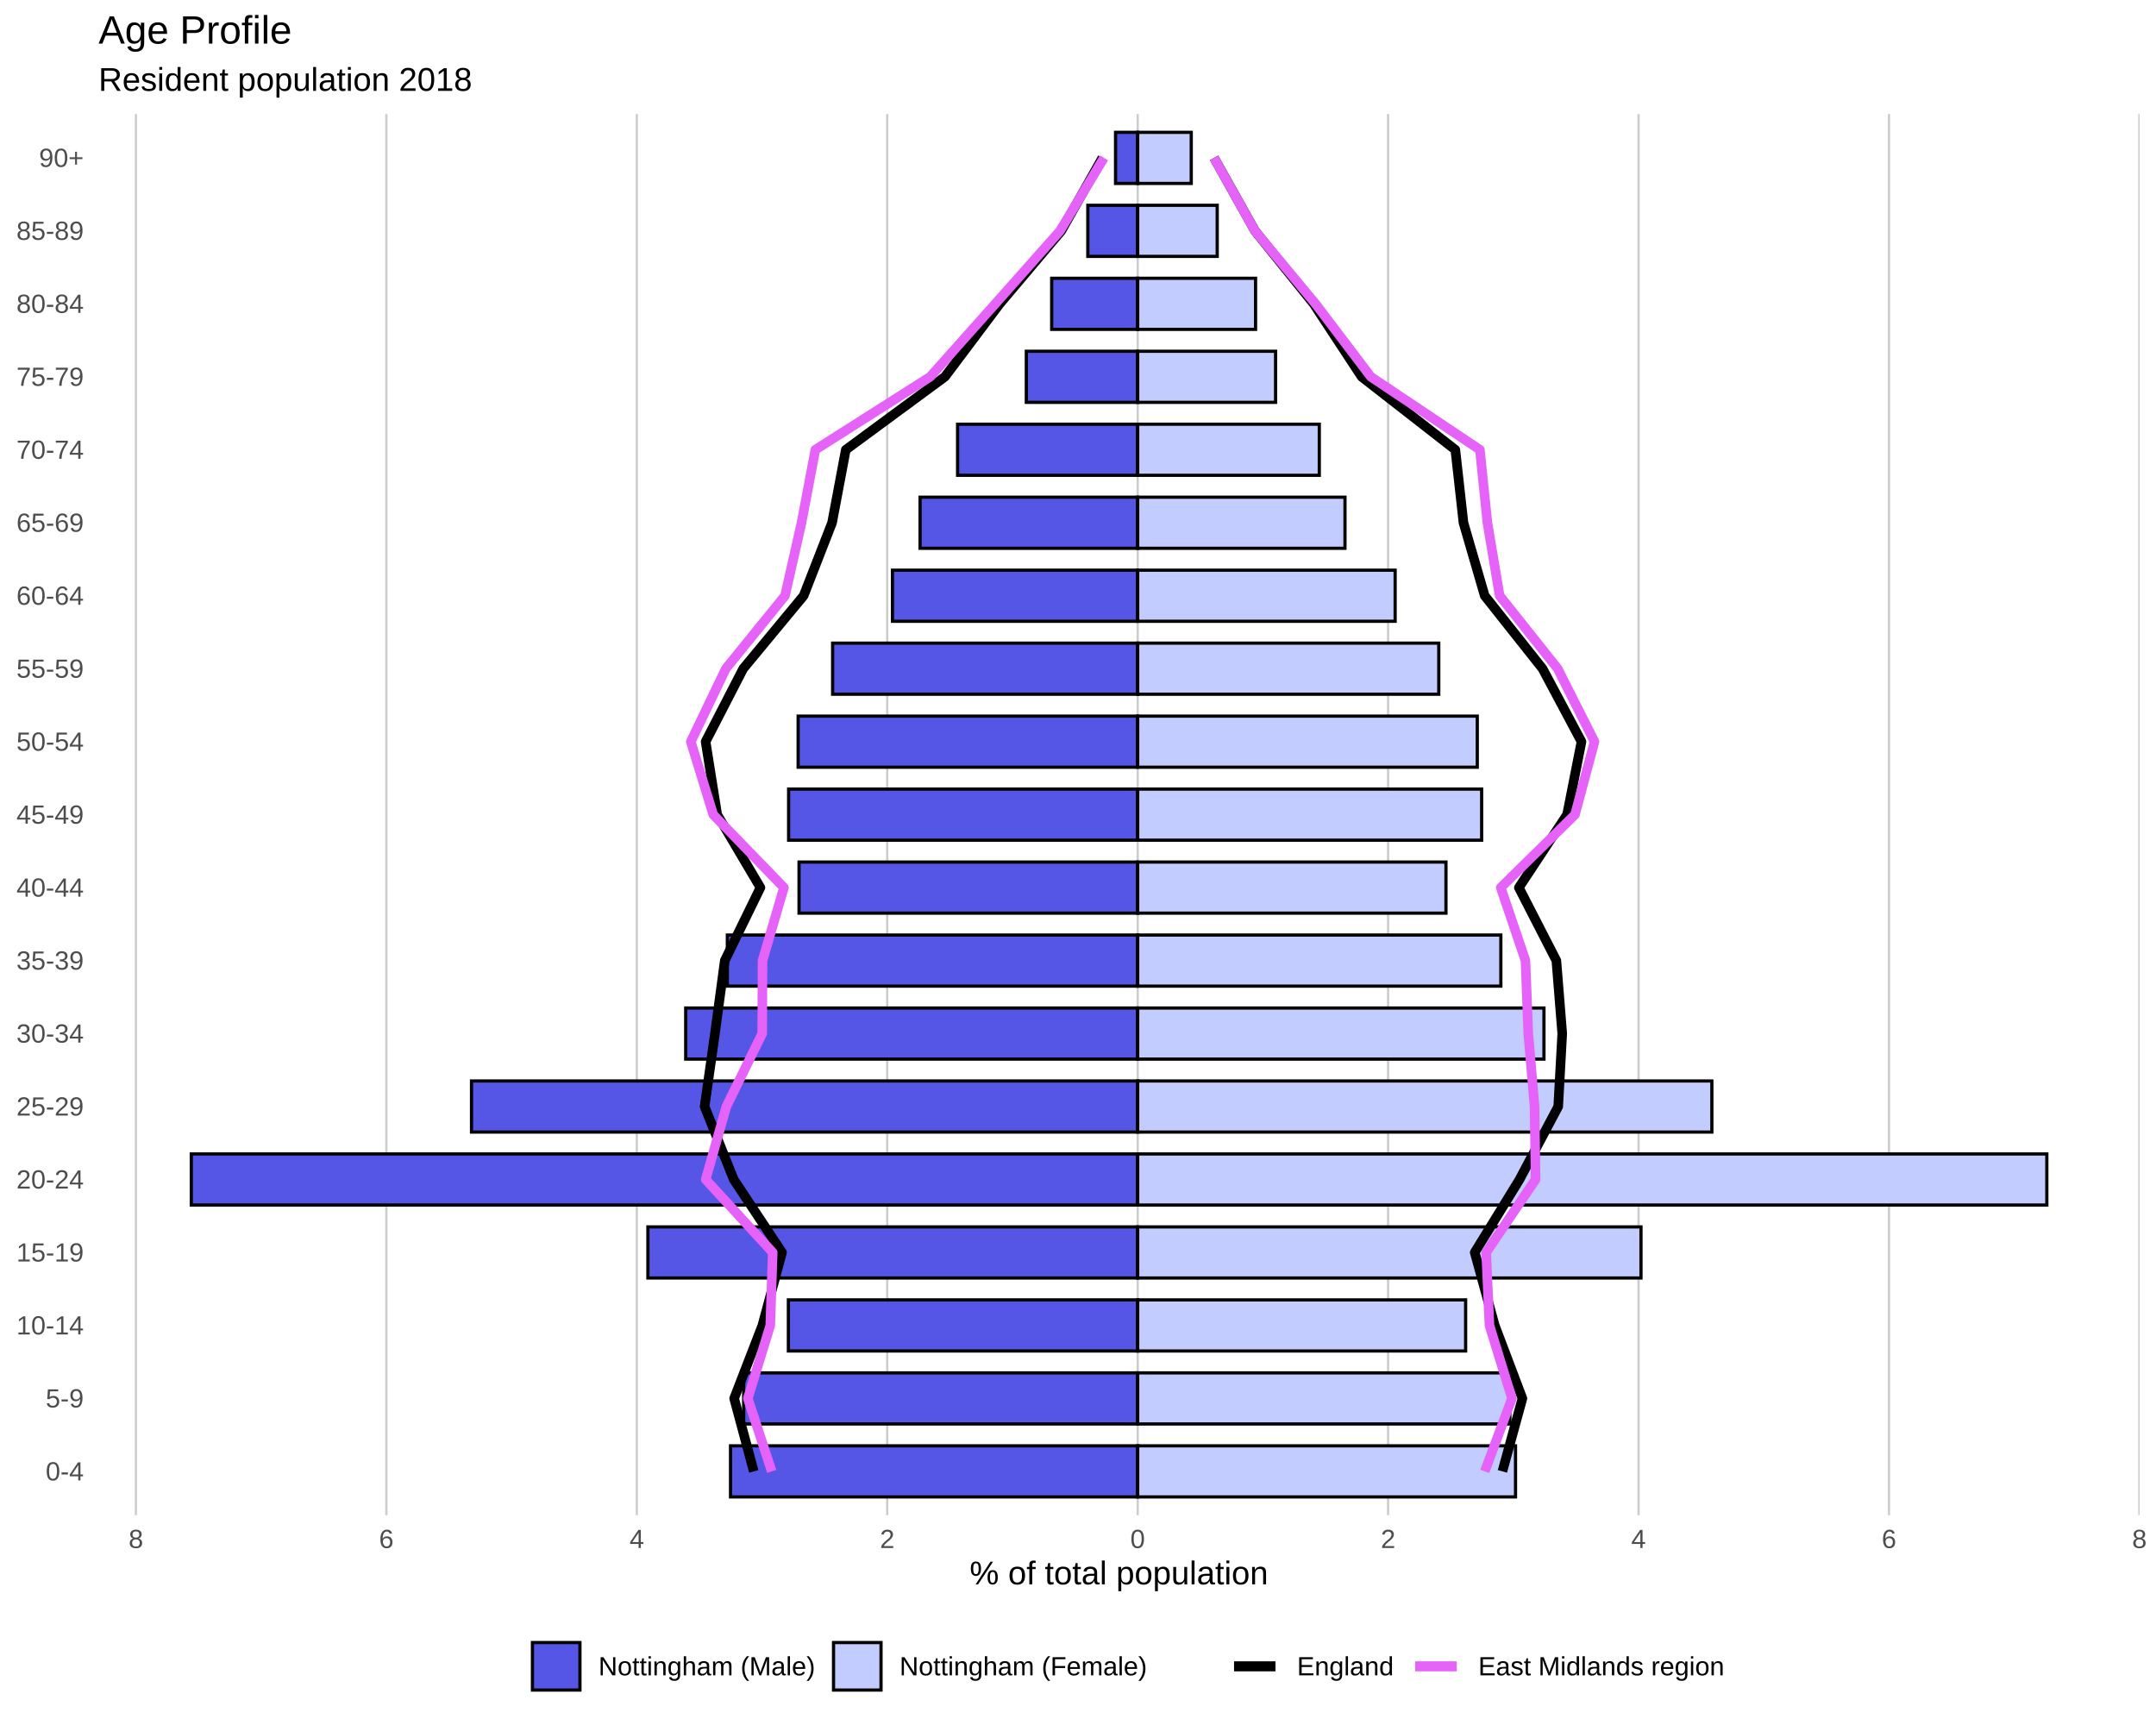
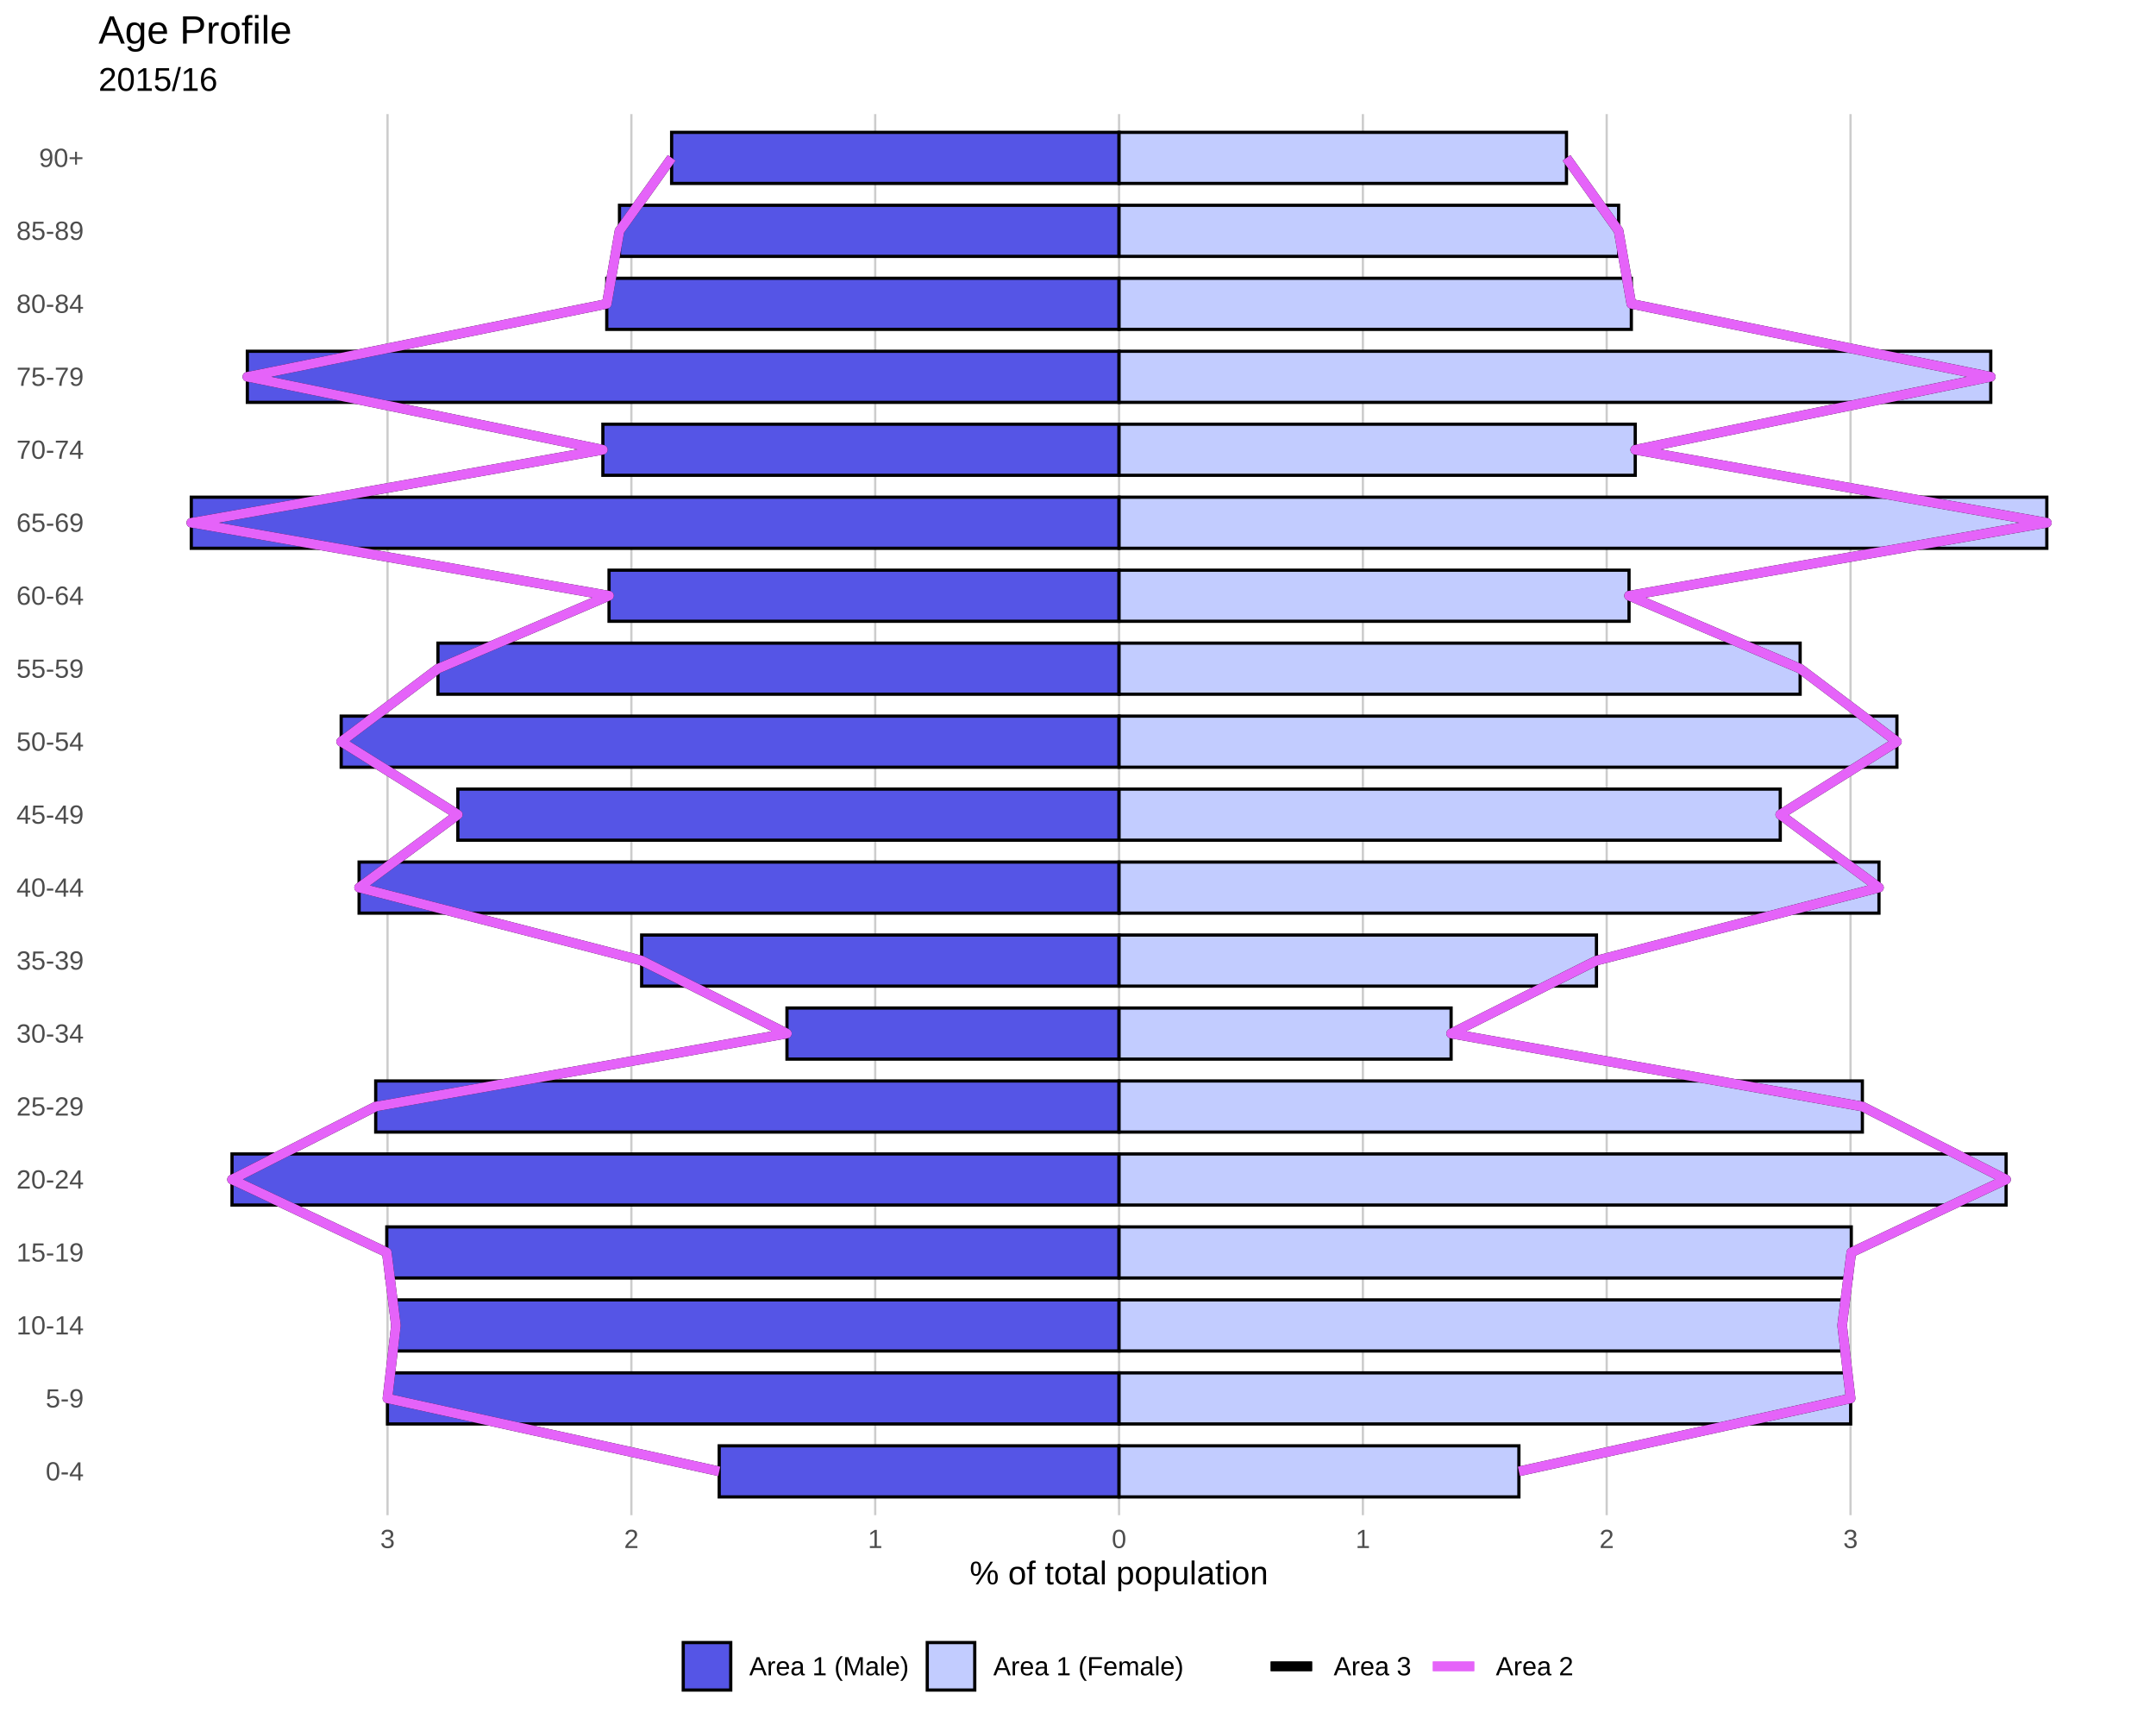
<svg xmlns="http://www.w3.org/2000/svg" viewBox="0 0 720.00 576.00">
  <defs>
    <style type="text/css">
    line, polyline, polygon, path, rect, circle {
      fill: none;
      stroke: #000000;
      stroke-linecap: round;
      stroke-linejoin: round;
      stroke-miterlimit: 10.00;
    }
  </style>
  </defs>
  <rect width="100%" height="100%" style="stroke: none; fill: #FFFFFF;" />
  <defs>
    <clipPath id="cpMzIuOTB8NzE0LjUyfDUwNS45M3wzOC4wOQ==">
      <rect x="32.90" y="38.09" width="681.63" height="467.84" />
    </clipPath>
  </defs>
-   <polyline points="45.39,505.93 45.39,38.09 " style="stroke-width: 0.75; stroke: #CCCCCC;" clip-path="url(#cpMzIuOTB8NzE0LjUyfDUwNS45M3wzOC4wOQ==)" />
-   <polyline points="129.03,505.93 129.03,38.09 " style="stroke-width: 0.75; stroke: #CCCCCC;" clip-path="url(#cpMzIuOTB8NzE0LjUyfDUwNS45M3wzOC4wOQ==)" />
-   <polyline points="212.66,505.93 212.66,38.09 " style="stroke-width: 0.75; stroke: #CCCCCC;" clip-path="url(#cpMzIuOTB8NzE0LjUyfDUwNS45M3wzOC4wOQ==)" />
-   <polyline points="296.29,505.93 296.29,38.09 " style="stroke-width: 0.75; stroke: #CCCCCC;" clip-path="url(#cpMzIuOTB8NzE0LjUyfDUwNS45M3wzOC4wOQ==)" />
-   <polyline points="379.93,505.93 379.93,38.09 " style="stroke-width: 0.75; stroke: #CCCCCC;" clip-path="url(#cpMzIuOTB8NzE0LjUyfDUwNS45M3wzOC4wOQ==)" />
-   <polyline points="463.56,505.93 463.56,38.09 " style="stroke-width: 0.75; stroke: #CCCCCC;" clip-path="url(#cpMzIuOTB8NzE0LjUyfDUwNS45M3wzOC4wOQ==)" />
-   <polyline points="547.20,505.93 547.20,38.09 " style="stroke-width: 0.75; stroke: #CCCCCC;" clip-path="url(#cpMzIuOTB8NzE0LjUyfDUwNS45M3wzOC4wOQ==)" />
-   <polyline points="630.83,505.93 630.83,38.09 " style="stroke-width: 0.75; stroke: #CCCCCC;" clip-path="url(#cpMzIuOTB8NzE0LjUyfDUwNS45M3wzOC4wOQ==)" />
-   <polyline points="714.46,505.93 714.46,38.09 " style="stroke-width: 0.75; stroke: #CCCCCC;" clip-path="url(#cpMzIuOTB8NzE0LjUyfDUwNS45M3wzOC4wOQ==)" />
-   <rect x="243.96" y="482.78" width="135.97" height="17.06" style="stroke-width: 1.07; stroke-linecap: square; stroke-linejoin: miter; fill: #5555E6;" clip-path="url(#cpMzIuOTB8NzE0LjUyfDUwNS45M3wzOC4wOQ==)" />
-   <rect x="248.35" y="458.42" width="131.58" height="17.06" style="stroke-width: 1.07; stroke-linecap: square; stroke-linejoin: miter; fill: #5555E6;" clip-path="url(#cpMzIuOTB8NzE0LjUyfDUwNS45M3wzOC4wOQ==)" />
-   <rect x="263.28" y="434.05" width="116.65" height="17.06" style="stroke-width: 1.07; stroke-linecap: square; stroke-linejoin: miter; fill: #5555E6;" clip-path="url(#cpMzIuOTB8NzE0LjUyfDUwNS45M3wzOC4wOQ==)" />
-   <rect x="216.37" y="409.68" width="163.56" height="17.06" style="stroke-width: 1.07; stroke-linecap: square; stroke-linejoin: miter; fill: #5555E6;" clip-path="url(#cpMzIuOTB8NzE0LjUyfDUwNS45M3wzOC4wOQ==)" />
-   <rect x="63.88" y="385.32" width="316.05" height="17.06" style="stroke-width: 1.07; stroke-linecap: square; stroke-linejoin: miter; fill: #5555E6;" clip-path="url(#cpMzIuOTB8NzE0LjUyfDUwNS45M3wzOC4wOQ==)" />
-   <rect x="157.46" y="360.95" width="222.47" height="17.06" style="stroke-width: 1.07; stroke-linecap: square; stroke-linejoin: miter; fill: #5555E6;" clip-path="url(#cpMzIuOTB8NzE0LjUyfDUwNS45M3wzOC4wOQ==)" />
-   <rect x="228.99" y="336.59" width="150.94" height="17.06" style="stroke-width: 1.07; stroke-linecap: square; stroke-linejoin: miter; fill: #5555E6;" clip-path="url(#cpMzIuOTB8NzE0LjUyfDUwNS45M3wzOC4wOQ==)" />
-   <rect x="242.90" y="312.22" width="137.03" height="17.06" style="stroke-width: 1.07; stroke-linecap: square; stroke-linejoin: miter; fill: #5555E6;" clip-path="url(#cpMzIuOTB8NzE0LjUyfDUwNS45M3wzOC4wOQ==)" />
-   <rect x="266.84" y="287.85" width="113.08" height="17.06" style="stroke-width: 1.07; stroke-linecap: square; stroke-linejoin: miter; fill: #5555E6;" clip-path="url(#cpMzIuOTB8NzE0LjUyfDUwNS45M3wzOC4wOQ==)" />
-   <rect x="263.36" y="263.49" width="116.57" height="17.06" style="stroke-width: 1.07; stroke-linecap: square; stroke-linejoin: miter; fill: #5555E6;" clip-path="url(#cpMzIuOTB8NzE0LjUyfDUwNS45M3wzOC4wOQ==)" />
-   <rect x="266.54" y="239.12" width="113.39" height="17.06" style="stroke-width: 1.07; stroke-linecap: square; stroke-linejoin: miter; fill: #5555E6;" clip-path="url(#cpMzIuOTB8NzE0LjUyfDUwNS45M3wzOC4wOQ==)" />
-   <rect x="278.06" y="214.75" width="101.87" height="17.06" style="stroke-width: 1.07; stroke-linecap: square; stroke-linejoin: miter; fill: #5555E6;" clip-path="url(#cpMzIuOTB8NzE0LjUyfDUwNS45M3wzOC4wOQ==)" />
-   <rect x="298.04" y="190.39" width="81.89" height="17.06" style="stroke-width: 1.07; stroke-linecap: square; stroke-linejoin: miter; fill: #5555E6;" clip-path="url(#cpMzIuOTB8NzE0LjUyfDUwNS45M3wzOC4wOQ==)" />
-   <rect x="307.26" y="166.02" width="72.67" height="17.06" style="stroke-width: 1.07; stroke-linecap: square; stroke-linejoin: miter; fill: #5555E6;" clip-path="url(#cpMzIuOTB8NzE0LjUyfDUwNS45M3wzOC4wOQ==)" />
-   <rect x="319.79" y="141.65" width="60.14" height="17.06" style="stroke-width: 1.07; stroke-linecap: square; stroke-linejoin: miter; fill: #5555E6;" clip-path="url(#cpMzIuOTB8NzE0LjUyfDUwNS45M3wzOC4wOQ==)" />
-   <rect x="342.74" y="117.29" width="37.19" height="17.06" style="stroke-width: 1.07; stroke-linecap: square; stroke-linejoin: miter; fill: #5555E6;" clip-path="url(#cpMzIuOTB8NzE0LjUyfDUwNS45M3wzOC4wOQ==)" />
-   <rect x="351.21" y="92.92" width="28.72" height="17.06" style="stroke-width: 1.07; stroke-linecap: square; stroke-linejoin: miter; fill: #5555E6;" clip-path="url(#cpMzIuOTB8NzE0LjUyfDUwNS45M3wzOC4wOQ==)" />
-   <rect x="363.28" y="68.55" width="16.65" height="17.06" style="stroke-width: 1.07; stroke-linecap: square; stroke-linejoin: miter; fill: #5555E6;" clip-path="url(#cpMzIuOTB8NzE0LjUyfDUwNS45M3wzOC4wOQ==)" />
-   <rect x="372.54" y="44.19" width="7.39" height="17.06" style="stroke-width: 1.07; stroke-linecap: square; stroke-linejoin: miter; fill: #5555E6;" clip-path="url(#cpMzIuOTB8NzE0LjUyfDUwNS45M3wzOC4wOQ==)" />
-   <rect x="379.93" y="482.78" width="126.18" height="17.06" style="stroke-width: 1.07; stroke-linecap: square; stroke-linejoin: miter; fill: #C2CCFF;" clip-path="url(#cpMzIuOTB8NzE0LjUyfDUwNS45M3wzOC4wOQ==)" />
-   <rect x="379.93" y="458.42" width="124.29" height="17.06" style="stroke-width: 1.07; stroke-linecap: square; stroke-linejoin: miter; fill: #C2CCFF;" clip-path="url(#cpMzIuOTB8NzE0LjUyfDUwNS45M3wzOC4wOQ==)" />
-   <rect x="379.93" y="434.05" width="109.52" height="17.06" style="stroke-width: 1.07; stroke-linecap: square; stroke-linejoin: miter; fill: #C2CCFF;" clip-path="url(#cpMzIuOTB8NzE0LjUyfDUwNS45M3wzOC4wOQ==)" />
-   <rect x="379.93" y="409.68" width="168.08" height="17.06" style="stroke-width: 1.07; stroke-linecap: square; stroke-linejoin: miter; fill: #C2CCFF;" clip-path="url(#cpMzIuOTB8NzE0LjUyfDUwNS45M3wzOC4wOQ==)" />
-   <rect x="379.93" y="385.32" width="303.61" height="17.06" style="stroke-width: 1.07; stroke-linecap: square; stroke-linejoin: miter; fill: #C2CCFF;" clip-path="url(#cpMzIuOTB8NzE0LjUyfDUwNS45M3wzOC4wOQ==)" />
-   <rect x="379.93" y="360.95" width="191.75" height="17.06" style="stroke-width: 1.07; stroke-linecap: square; stroke-linejoin: miter; fill: #C2CCFF;" clip-path="url(#cpMzIuOTB8NzE0LjUyfDUwNS45M3wzOC4wOQ==)" />
-   <rect x="379.93" y="336.59" width="135.68" height="17.06" style="stroke-width: 1.07; stroke-linecap: square; stroke-linejoin: miter; fill: #C2CCFF;" clip-path="url(#cpMzIuOTB8NzE0LjUyfDUwNS45M3wzOC4wOQ==)" />
-   <rect x="379.93" y="312.22" width="121.28" height="17.06" style="stroke-width: 1.07; stroke-linecap: square; stroke-linejoin: miter; fill: #C2CCFF;" clip-path="url(#cpMzIuOTB8NzE0LjUyfDUwNS45M3wzOC4wOQ==)" />
-   <rect x="379.93" y="287.85" width="102.95" height="17.06" style="stroke-width: 1.07; stroke-linecap: square; stroke-linejoin: miter; fill: #C2CCFF;" clip-path="url(#cpMzIuOTB8NzE0LjUyfDUwNS45M3wzOC4wOQ==)" />
-   <rect x="379.93" y="263.49" width="114.87" height="17.06" style="stroke-width: 1.07; stroke-linecap: square; stroke-linejoin: miter; fill: #C2CCFF;" clip-path="url(#cpMzIuOTB8NzE0LjUyfDUwNS45M3wzOC4wOQ==)" />
-   <rect x="379.93" y="239.12" width="113.41" height="17.06" style="stroke-width: 1.07; stroke-linecap: square; stroke-linejoin: miter; fill: #C2CCFF;" clip-path="url(#cpMzIuOTB8NzE0LjUyfDUwNS45M3wzOC4wOQ==)" />
-   <rect x="379.93" y="214.75" width="100.55" height="17.06" style="stroke-width: 1.07; stroke-linecap: square; stroke-linejoin: miter; fill: #C2CCFF;" clip-path="url(#cpMzIuOTB8NzE0LjUyfDUwNS45M3wzOC4wOQ==)" />
-   <rect x="379.93" y="190.39" width="85.98" height="17.06" style="stroke-width: 1.07; stroke-linecap: square; stroke-linejoin: miter; fill: #C2CCFF;" clip-path="url(#cpMzIuOTB8NzE0LjUyfDUwNS45M3wzOC4wOQ==)" />
-   <rect x="379.93" y="166.02" width="69.23" height="17.06" style="stroke-width: 1.07; stroke-linecap: square; stroke-linejoin: miter; fill: #C2CCFF;" clip-path="url(#cpMzIuOTB8NzE0LjUyfDUwNS45M3wzOC4wOQ==)" />
-   <rect x="379.93" y="141.65" width="60.65" height="17.06" style="stroke-width: 1.07; stroke-linecap: square; stroke-linejoin: miter; fill: #C2CCFF;" clip-path="url(#cpMzIuOTB8NzE0LjUyfDUwNS45M3wzOC4wOQ==)" />
-   <rect x="379.93" y="117.29" width="46.05" height="17.06" style="stroke-width: 1.07; stroke-linecap: square; stroke-linejoin: miter; fill: #C2CCFF;" clip-path="url(#cpMzIuOTB8NzE0LjUyfDUwNS45M3wzOC4wOQ==)" />
-   <rect x="379.93" y="92.92" width="39.37" height="17.06" style="stroke-width: 1.07; stroke-linecap: square; stroke-linejoin: miter; fill: #C2CCFF;" clip-path="url(#cpMzIuOTB8NzE0LjUyfDUwNS45M3wzOC4wOQ==)" />
-   <rect x="379.93" y="68.55" width="26.56" height="17.06" style="stroke-width: 1.07; stroke-linecap: square; stroke-linejoin: miter; fill: #C2CCFF;" clip-path="url(#cpMzIuOTB8NzE0LjUyfDUwNS45M3wzOC4wOQ==)" />
-   <rect x="379.93" y="44.19" width="17.89" height="17.06" style="stroke-width: 1.07; stroke-linecap: square; stroke-linejoin: miter; fill: #C2CCFF;" clip-path="url(#cpMzIuOTB8NzE0LjUyfDUwNS45M3wzOC4wOQ==)" />
-   <polyline points="501.73,491.31 508.41,466.95 499.18,442.58 492.48,418.21 507.45,393.85 520.37,369.48 521.71,345.11 519.75,320.75 507.23,296.38 523.33,272.01 528.14,247.65 515.14,223.28 495.81,198.91 488.73,174.55 486.01,150.18 454.73,125.81 438.71,101.45 419.10,77.08 405.44,52.71 " style="stroke-width: 3.20; stroke-linecap: butt;" clip-path="url(#cpMzIuOTB8NzE0LjUyfDUwNS45M3wzOC4wOQ==)" />
-   <polyline points="251.72,491.31 245.17,466.95 254.59,442.58 261.16,418.21 245.04,393.85 235.30,369.48 238.76,345.11 242.04,320.75 253.94,296.38 239.51,272.01 235.64,247.65 248.20,223.28 268.38,198.91 277.87,174.55 282.46,150.18 315.55,125.81 333.85,101.45 354.43,77.08 368.14,52.71 " style="stroke-width: 3.20; stroke-linecap: butt;" clip-path="url(#cpMzIuOTB8NzE0LjUyfDUwNS45M3wzOC4wOQ==)" />
-   <polyline points="495.84,491.31 504.92,466.95 497.41,442.58 496.31,418.21 512.81,393.85 512.47,369.48 510.37,345.11 509.43,320.75 501.18,296.38 525.97,272.01 532.49,247.65 520.19,223.28 500.81,198.91 496.72,174.55 494.21,150.18 457.79,125.81 439.32,101.45 419.09,77.08 405.42,52.71 " style="stroke-width: 3.20; stroke: #E563F9; stroke-linecap: butt;" clip-path="url(#cpMzIuOTB8NzE0LjUyfDUwNS45M3wzOC4wOQ==)" />
-   <polyline points="257.72,491.31 249.74,466.95 257.23,442.58 258.05,418.21 235.66,393.85 242.58,369.48 254.54,345.11 254.65,320.75 261.79,296.38 238.19,272.01 230.70,247.65 242.39,223.28 262.16,198.91 267.67,174.55 272.28,150.18 310.64,125.81 332.37,101.45 354.00,77.08 368.66,52.71 " style="stroke-width: 3.20; stroke: #E563F9; stroke-linecap: butt;" clip-path="url(#cpMzIuOTB8NzE0LjUyfDUwNS45M3wzOC4wOQ==)" />
+   <polyline points="129.42,505.93 129.42,38.09 " style="stroke-width: 0.75; stroke: #CCCCCC;" clip-path="url(#cpMzIuOTB8NzE0LjUyfDUwNS45M3wzOC4wOQ==)" />
+   <polyline points="210.85,505.93 210.85,38.09 " style="stroke-width: 0.75; stroke: #CCCCCC;" clip-path="url(#cpMzIuOTB8NzE0LjUyfDUwNS45M3wzOC4wOQ==)" />
+   <polyline points="292.28,505.93 292.28,38.09 " style="stroke-width: 0.75; stroke: #CCCCCC;" clip-path="url(#cpMzIuOTB8NzE0LjUyfDUwNS45M3wzOC4wOQ==)" />
+   <polyline points="373.71,505.93 373.71,38.09 " style="stroke-width: 0.75; stroke: #CCCCCC;" clip-path="url(#cpMzIuOTB8NzE0LjUyfDUwNS45M3wzOC4wOQ==)" />
+   <polyline points="455.14,505.93 455.14,38.09 " style="stroke-width: 0.75; stroke: #CCCCCC;" clip-path="url(#cpMzIuOTB8NzE0LjUyfDUwNS45M3wzOC4wOQ==)" />
+   <polyline points="536.56,505.93 536.56,38.09 " style="stroke-width: 0.75; stroke: #CCCCCC;" clip-path="url(#cpMzIuOTB8NzE0LjUyfDUwNS45M3wzOC4wOQ==)" />
+   <polyline points="617.99,505.93 617.99,38.09 " style="stroke-width: 0.75; stroke: #CCCCCC;" clip-path="url(#cpMzIuOTB8NzE0LjUyfDUwNS45M3wzOC4wOQ==)" />
+   <rect x="240.18" y="482.78" width="133.53" height="17.06" style="stroke-width: 1.07; stroke-linecap: square; stroke-linejoin: miter; fill: #5555E6;" clip-path="url(#cpMzIuOTB8NzE0LjUyfDUwNS45M3wzOC4wOQ==)" />
+   <rect x="129.39" y="458.42" width="244.32" height="17.06" style="stroke-width: 1.07; stroke-linecap: square; stroke-linejoin: miter; fill: #5555E6;" clip-path="url(#cpMzIuOTB8NzE0LjUyfDUwNS45M3wzOC4wOQ==)" />
+   <rect x="132.22" y="434.05" width="241.49" height="17.06" style="stroke-width: 1.07; stroke-linecap: square; stroke-linejoin: miter; fill: #5555E6;" clip-path="url(#cpMzIuOTB8NzE0LjUyfDUwNS45M3wzOC4wOQ==)" />
+   <rect x="129.17" y="409.68" width="244.53" height="17.06" style="stroke-width: 1.07; stroke-linecap: square; stroke-linejoin: miter; fill: #5555E6;" clip-path="url(#cpMzIuOTB8NzE0LjUyfDUwNS45M3wzOC4wOQ==)" />
+   <rect x="77.48" y="385.32" width="296.23" height="17.06" style="stroke-width: 1.07; stroke-linecap: square; stroke-linejoin: miter; fill: #5555E6;" clip-path="url(#cpMzIuOTB8NzE0LjUyfDUwNS45M3wzOC4wOQ==)" />
+   <rect x="125.47" y="360.95" width="248.23" height="17.06" style="stroke-width: 1.07; stroke-linecap: square; stroke-linejoin: miter; fill: #5555E6;" clip-path="url(#cpMzIuOTB8NzE0LjUyfDUwNS45M3wzOC4wOQ==)" />
+   <rect x="262.81" y="336.59" width="110.89" height="17.06" style="stroke-width: 1.07; stroke-linecap: square; stroke-linejoin: miter; fill: #5555E6;" clip-path="url(#cpMzIuOTB8NzE0LjUyfDUwNS45M3wzOC4wOQ==)" />
+   <rect x="214.28" y="312.22" width="159.43" height="17.06" style="stroke-width: 1.07; stroke-linecap: square; stroke-linejoin: miter; fill: #5555E6;" clip-path="url(#cpMzIuOTB8NzE0LjUyfDUwNS45M3wzOC4wOQ==)" />
+   <rect x="119.92" y="287.85" width="253.78" height="17.06" style="stroke-width: 1.07; stroke-linecap: square; stroke-linejoin: miter; fill: #5555E6;" clip-path="url(#cpMzIuOTB8NzE0LjUyfDUwNS45M3wzOC4wOQ==)" />
+   <rect x="152.90" y="263.49" width="220.81" height="17.06" style="stroke-width: 1.07; stroke-linecap: square; stroke-linejoin: miter; fill: #5555E6;" clip-path="url(#cpMzIuOTB8NzE0LjUyfDUwNS45M3wzOC4wOQ==)" />
+   <rect x="113.94" y="239.12" width="259.77" height="17.06" style="stroke-width: 1.07; stroke-linecap: square; stroke-linejoin: miter; fill: #5555E6;" clip-path="url(#cpMzIuOTB8NzE0LjUyfDUwNS45M3wzOC4wOQ==)" />
+   <rect x="146.26" y="214.75" width="227.45" height="17.06" style="stroke-width: 1.07; stroke-linecap: square; stroke-linejoin: miter; fill: #5555E6;" clip-path="url(#cpMzIuOTB8NzE0LjUyfDUwNS45M3wzOC4wOQ==)" />
+   <rect x="203.39" y="190.39" width="170.31" height="17.06" style="stroke-width: 1.07; stroke-linecap: square; stroke-linejoin: miter; fill: #5555E6;" clip-path="url(#cpMzIuOTB8NzE0LjUyfDUwNS45M3wzOC4wOQ==)" />
+   <rect x="63.88" y="166.02" width="309.83" height="17.06" style="stroke-width: 1.07; stroke-linecap: square; stroke-linejoin: miter; fill: #5555E6;" clip-path="url(#cpMzIuOTB8NzE0LjUyfDUwNS45M3wzOC4wOQ==)" />
+   <rect x="201.33" y="141.65" width="172.38" height="17.06" style="stroke-width: 1.07; stroke-linecap: square; stroke-linejoin: miter; fill: #5555E6;" clip-path="url(#cpMzIuOTB8NzE0LjUyfDUwNS45M3wzOC4wOQ==)" />
+   <rect x="82.60" y="117.29" width="291.11" height="17.06" style="stroke-width: 1.07; stroke-linecap: square; stroke-linejoin: miter; fill: #5555E6;" clip-path="url(#cpMzIuOTB8NzE0LjUyfDUwNS45M3wzOC4wOQ==)" />
+   <rect x="202.63" y="92.92" width="171.08" height="17.06" style="stroke-width: 1.07; stroke-linecap: square; stroke-linejoin: miter; fill: #5555E6;" clip-path="url(#cpMzIuOTB8NzE0LjUyfDUwNS45M3wzOC4wOQ==)" />
+   <rect x="206.88" y="68.55" width="166.83" height="17.06" style="stroke-width: 1.07; stroke-linecap: square; stroke-linejoin: miter; fill: #5555E6;" clip-path="url(#cpMzIuOTB8NzE0LjUyfDUwNS45M3wzOC4wOQ==)" />
+   <rect x="224.29" y="44.19" width="149.42" height="17.06" style="stroke-width: 1.07; stroke-linecap: square; stroke-linejoin: miter; fill: #5555E6;" clip-path="url(#cpMzIuOTB8NzE0LjUyfDUwNS45M3wzOC4wOQ==)" />
+   <rect x="373.71" y="482.78" width="133.53" height="17.06" style="stroke-width: 1.07; stroke-linecap: square; stroke-linejoin: miter; fill: #C2CCFF;" clip-path="url(#cpMzIuOTB8NzE0LjUyfDUwNS45M3wzOC4wOQ==)" />
+   <rect x="373.71" y="458.42" width="244.32" height="17.06" style="stroke-width: 1.07; stroke-linecap: square; stroke-linejoin: miter; fill: #C2CCFF;" clip-path="url(#cpMzIuOTB8NzE0LjUyfDUwNS45M3wzOC4wOQ==)" />
+   <rect x="373.71" y="434.05" width="241.49" height="17.06" style="stroke-width: 1.07; stroke-linecap: square; stroke-linejoin: miter; fill: #C2CCFF;" clip-path="url(#cpMzIuOTB8NzE0LjUyfDUwNS45M3wzOC4wOQ==)" />
+   <rect x="373.71" y="409.68" width="244.53" height="17.06" style="stroke-width: 1.07; stroke-linecap: square; stroke-linejoin: miter; fill: #C2CCFF;" clip-path="url(#cpMzIuOTB8NzE0LjUyfDUwNS45M3wzOC4wOQ==)" />
+   <rect x="373.71" y="385.32" width="296.23" height="17.06" style="stroke-width: 1.07; stroke-linecap: square; stroke-linejoin: miter; fill: #C2CCFF;" clip-path="url(#cpMzIuOTB8NzE0LjUyfDUwNS45M3wzOC4wOQ==)" />
+   <rect x="373.71" y="360.95" width="248.23" height="17.06" style="stroke-width: 1.07; stroke-linecap: square; stroke-linejoin: miter; fill: #C2CCFF;" clip-path="url(#cpMzIuOTB8NzE0LjUyfDUwNS45M3wzOC4wOQ==)" />
+   <rect x="373.71" y="336.59" width="110.89" height="17.06" style="stroke-width: 1.07; stroke-linecap: square; stroke-linejoin: miter; fill: #C2CCFF;" clip-path="url(#cpMzIuOTB8NzE0LjUyfDUwNS45M3wzOC4wOQ==)" />
+   <rect x="373.71" y="312.22" width="159.43" height="17.06" style="stroke-width: 1.07; stroke-linecap: square; stroke-linejoin: miter; fill: #C2CCFF;" clip-path="url(#cpMzIuOTB8NzE0LjUyfDUwNS45M3wzOC4wOQ==)" />
+   <rect x="373.71" y="287.85" width="253.78" height="17.06" style="stroke-width: 1.07; stroke-linecap: square; stroke-linejoin: miter; fill: #C2CCFF;" clip-path="url(#cpMzIuOTB8NzE0LjUyfDUwNS45M3wzOC4wOQ==)" />
+   <rect x="373.71" y="263.49" width="220.81" height="17.06" style="stroke-width: 1.07; stroke-linecap: square; stroke-linejoin: miter; fill: #C2CCFF;" clip-path="url(#cpMzIuOTB8NzE0LjUyfDUwNS45M3wzOC4wOQ==)" />
+   <rect x="373.71" y="239.12" width="259.77" height="17.06" style="stroke-width: 1.07; stroke-linecap: square; stroke-linejoin: miter; fill: #C2CCFF;" clip-path="url(#cpMzIuOTB8NzE0LjUyfDUwNS45M3wzOC4wOQ==)" />
+   <rect x="373.71" y="214.75" width="227.45" height="17.06" style="stroke-width: 1.07; stroke-linecap: square; stroke-linejoin: miter; fill: #C2CCFF;" clip-path="url(#cpMzIuOTB8NzE0LjUyfDUwNS45M3wzOC4wOQ==)" />
+   <rect x="373.71" y="190.39" width="170.31" height="17.06" style="stroke-width: 1.07; stroke-linecap: square; stroke-linejoin: miter; fill: #C2CCFF;" clip-path="url(#cpMzIuOTB8NzE0LjUyfDUwNS45M3wzOC4wOQ==)" />
+   <rect x="373.71" y="166.02" width="309.83" height="17.06" style="stroke-width: 1.07; stroke-linecap: square; stroke-linejoin: miter; fill: #C2CCFF;" clip-path="url(#cpMzIuOTB8NzE0LjUyfDUwNS45M3wzOC4wOQ==)" />
+   <rect x="373.71" y="141.65" width="172.38" height="17.06" style="stroke-width: 1.07; stroke-linecap: square; stroke-linejoin: miter; fill: #C2CCFF;" clip-path="url(#cpMzIuOTB8NzE0LjUyfDUwNS45M3wzOC4wOQ==)" />
+   <rect x="373.71" y="117.29" width="291.11" height="17.06" style="stroke-width: 1.07; stroke-linecap: square; stroke-linejoin: miter; fill: #C2CCFF;" clip-path="url(#cpMzIuOTB8NzE0LjUyfDUwNS45M3wzOC4wOQ==)" />
+   <rect x="373.71" y="92.92" width="171.08" height="17.06" style="stroke-width: 1.07; stroke-linecap: square; stroke-linejoin: miter; fill: #C2CCFF;" clip-path="url(#cpMzIuOTB8NzE0LjUyfDUwNS45M3wzOC4wOQ==)" />
+   <rect x="373.71" y="68.55" width="166.83" height="17.06" style="stroke-width: 1.07; stroke-linecap: square; stroke-linejoin: miter; fill: #C2CCFF;" clip-path="url(#cpMzIuOTB8NzE0LjUyfDUwNS45M3wzOC4wOQ==)" />
+   <rect x="373.71" y="44.19" width="149.42" height="17.06" style="stroke-width: 1.07; stroke-linecap: square; stroke-linejoin: miter; fill: #C2CCFF;" clip-path="url(#cpMzIuOTB8NzE0LjUyfDUwNS45M3wzOC4wOQ==)" />
+   <polyline points="507.24,491.31 618.02,466.95 615.19,442.58 618.24,418.21 669.93,393.85 621.94,369.48 484.60,345.11 533.14,320.75 627.49,296.38 594.52,272.01 633.48,247.65 601.16,223.28 544.02,198.91 683.54,174.55 546.09,150.18 664.82,125.81 544.78,101.45 540.54,77.08 523.13,52.71 " style="stroke-width: 3.20; stroke-linecap: butt;" clip-path="url(#cpMzIuOTB8NzE0LjUyfDUwNS45M3wzOC4wOQ==)" />
+   <polyline points="240.18,491.31 129.39,466.95 132.22,442.58 129.17,418.21 77.48,393.85 125.47,369.48 262.81,345.11 214.28,320.75 119.92,296.38 152.90,272.01 113.94,247.65 146.26,223.28 203.39,198.91 63.88,174.55 201.33,150.18 82.60,125.81 202.63,101.45 206.88,77.08 224.29,52.71 " style="stroke-width: 3.20; stroke-linecap: butt;" clip-path="url(#cpMzIuOTB8NzE0LjUyfDUwNS45M3wzOC4wOQ==)" />
+   <polyline points="507.24,491.31 618.02,466.95 615.19,442.58 618.24,418.21 669.93,393.85 621.94,369.48 484.60,345.11 533.14,320.75 627.49,296.38 594.52,272.01 633.48,247.65 601.16,223.28 544.02,198.91 683.54,174.55 546.09,150.18 664.82,125.81 544.78,101.45 540.54,77.08 523.13,52.71 " style="stroke-width: 3.20; stroke: #E563F9; stroke-linecap: butt;" clip-path="url(#cpMzIuOTB8NzE0LjUyfDUwNS45M3wzOC4wOQ==)" />
+   <polyline points="240.18,491.31 129.39,466.95 132.22,442.58 129.17,418.21 77.48,393.85 125.47,369.48 262.81,345.11 214.28,320.75 119.92,296.38 152.90,272.01 113.94,247.65 146.26,223.28 203.39,198.91 63.88,174.55 201.33,150.18 82.60,125.81 202.63,101.45 206.88,77.08 224.29,52.71 " style="stroke-width: 3.20; stroke: #E563F9; stroke-linecap: butt;" clip-path="url(#cpMzIuOTB8NzE0LjUyfDUwNS45M3wzOC4wOQ==)" />
  <defs>
    <clipPath id="cpMC4wMHw3MjAuMDB8NTc2LjAwfDAuMDA=">
      <rect x="0.00" y="0.00" width="720.00" height="576.00" />
    </clipPath>
  </defs>
  <g clip-path="url(#cpMC4wMHw3MjAuMDB8NTc2LjAwfDAuMDA=)">
    <text x="15.26" y="494.34" style="font-size: 8.80px; fill: #4D4D4D; font-family: Liberation Sans;" textLength="12.70px" lengthAdjust="spacingAndGlyphs">0-4</text>
  </g>
  <g clip-path="url(#cpMC4wMHw3MjAuMDB8NTc2LjAwfDAuMDA=)">
    <text x="15.26" y="469.97" style="font-size: 8.80px; fill: #4D4D4D; font-family: Liberation Sans;" textLength="12.70px" lengthAdjust="spacingAndGlyphs">5-9</text>
  </g>
  <g clip-path="url(#cpMC4wMHw3MjAuMDB8NTc2LjAwfDAuMDA=)">
    <text x="5.48" y="445.60" style="font-size: 8.80px; fill: #4D4D4D; font-family: Liberation Sans;" textLength="22.48px" lengthAdjust="spacingAndGlyphs">10-14</text>
  </g>
  <g clip-path="url(#cpMC4wMHw3MjAuMDB8NTc2LjAwfDAuMDA=)">
    <text x="5.48" y="421.24" style="font-size: 8.80px; fill: #4D4D4D; font-family: Liberation Sans;" textLength="22.48px" lengthAdjust="spacingAndGlyphs">15-19</text>
  </g>
  <g clip-path="url(#cpMC4wMHw3MjAuMDB8NTc2LjAwfDAuMDA=)">
    <text x="5.48" y="396.87" style="font-size: 8.80px; fill: #4D4D4D; font-family: Liberation Sans;" textLength="22.48px" lengthAdjust="spacingAndGlyphs">20-24</text>
  </g>
  <g clip-path="url(#cpMC4wMHw3MjAuMDB8NTc2LjAwfDAuMDA=)">
    <text x="5.48" y="372.50" style="font-size: 8.80px; fill: #4D4D4D; font-family: Liberation Sans;" textLength="22.48px" lengthAdjust="spacingAndGlyphs">25-29</text>
  </g>
  <g clip-path="url(#cpMC4wMHw3MjAuMDB8NTc2LjAwfDAuMDA=)">
    <text x="5.48" y="348.14" style="font-size: 8.80px; fill: #4D4D4D; font-family: Liberation Sans;" textLength="22.48px" lengthAdjust="spacingAndGlyphs">30-34</text>
  </g>
  <g clip-path="url(#cpMC4wMHw3MjAuMDB8NTc2LjAwfDAuMDA=)">
    <text x="5.48" y="323.77" style="font-size: 8.80px; fill: #4D4D4D; font-family: Liberation Sans;" textLength="22.48px" lengthAdjust="spacingAndGlyphs">35-39</text>
  </g>
  <g clip-path="url(#cpMC4wMHw3MjAuMDB8NTc2LjAwfDAuMDA=)">
    <text x="5.48" y="299.40" style="font-size: 8.80px; fill: #4D4D4D; font-family: Liberation Sans;" textLength="22.48px" lengthAdjust="spacingAndGlyphs">40-44</text>
  </g>
  <g clip-path="url(#cpMC4wMHw3MjAuMDB8NTc2LjAwfDAuMDA=)">
    <text x="5.48" y="275.04" style="font-size: 8.80px; fill: #4D4D4D; font-family: Liberation Sans;" textLength="22.48px" lengthAdjust="spacingAndGlyphs">45-49</text>
  </g>
  <g clip-path="url(#cpMC4wMHw3MjAuMDB8NTc2LjAwfDAuMDA=)">
    <text x="5.48" y="250.67" style="font-size: 8.80px; fill: #4D4D4D; font-family: Liberation Sans;" textLength="22.48px" lengthAdjust="spacingAndGlyphs">50-54</text>
  </g>
  <g clip-path="url(#cpMC4wMHw3MjAuMDB8NTc2LjAwfDAuMDA=)">
    <text x="5.48" y="226.30" style="font-size: 8.80px; fill: #4D4D4D; font-family: Liberation Sans;" textLength="22.48px" lengthAdjust="spacingAndGlyphs">55-59</text>
  </g>
  <g clip-path="url(#cpMC4wMHw3MjAuMDB8NTc2LjAwfDAuMDA=)">
    <text x="5.48" y="201.94" style="font-size: 8.80px; fill: #4D4D4D; font-family: Liberation Sans;" textLength="22.48px" lengthAdjust="spacingAndGlyphs">60-64</text>
  </g>
  <g clip-path="url(#cpMC4wMHw3MjAuMDB8NTc2LjAwfDAuMDA=)">
    <text x="5.48" y="177.57" style="font-size: 8.80px; fill: #4D4D4D; font-family: Liberation Sans;" textLength="22.48px" lengthAdjust="spacingAndGlyphs">65-69</text>
  </g>
  <g clip-path="url(#cpMC4wMHw3MjAuMDB8NTc2LjAwfDAuMDA=)">
    <text x="5.48" y="153.20" style="font-size: 8.80px; fill: #4D4D4D; font-family: Liberation Sans;" textLength="22.48px" lengthAdjust="spacingAndGlyphs">70-74</text>
  </g>
  <g clip-path="url(#cpMC4wMHw3MjAuMDB8NTc2LjAwfDAuMDA=)">
    <text x="5.48" y="128.84" style="font-size: 8.80px; fill: #4D4D4D; font-family: Liberation Sans;" textLength="22.48px" lengthAdjust="spacingAndGlyphs">75-79</text>
  </g>
  <g clip-path="url(#cpMC4wMHw3MjAuMDB8NTc2LjAwfDAuMDA=)">
    <text x="5.48" y="104.47" style="font-size: 8.80px; fill: #4D4D4D; font-family: Liberation Sans;" textLength="22.48px" lengthAdjust="spacingAndGlyphs">80-84</text>
  </g>
  <g clip-path="url(#cpMC4wMHw3MjAuMDB8NTc2LjAwfDAuMDA=)">
    <text x="5.48" y="80.10" style="font-size: 8.80px; fill: #4D4D4D; font-family: Liberation Sans;" textLength="22.48px" lengthAdjust="spacingAndGlyphs">85-89</text>
  </g>
  <g clip-path="url(#cpMC4wMHw3MjAuMDB8NTc2LjAwfDAuMDA=)">
    <text x="13.04" y="55.74" style="font-size: 8.80px; fill: #4D4D4D; font-family: Liberation Sans;" textLength="14.92px" lengthAdjust="spacingAndGlyphs">90+</text>
  </g>
  <g clip-path="url(#cpMC4wMHw3MjAuMDB8NTc2LjAwfDAuMDA=)">
-     <text x="42.95" y="516.91" style="font-size: 8.80px; fill: #4D4D4D; font-family: Liberation Sans;" textLength="4.89px" lengthAdjust="spacingAndGlyphs">8</text>
+     <text x="126.98" y="516.91" style="font-size: 8.80px; fill: #4D4D4D; font-family: Liberation Sans;" textLength="4.89px" lengthAdjust="spacingAndGlyphs">3</text>
  </g>
  <g clip-path="url(#cpMC4wMHw3MjAuMDB8NTc2LjAwfDAuMDA=)">
-     <text x="126.58" y="516.91" style="font-size: 8.80px; fill: #4D4D4D; font-family: Liberation Sans;" textLength="4.89px" lengthAdjust="spacingAndGlyphs">6</text>
+     <text x="208.41" y="516.91" style="font-size: 8.80px; fill: #4D4D4D; font-family: Liberation Sans;" textLength="4.89px" lengthAdjust="spacingAndGlyphs">2</text>
  </g>
  <g clip-path="url(#cpMC4wMHw3MjAuMDB8NTc2LjAwfDAuMDA=)">
-     <text x="210.22" y="516.91" style="font-size: 8.80px; fill: #4D4D4D; font-family: Liberation Sans;" textLength="4.89px" lengthAdjust="spacingAndGlyphs">4</text>
+     <text x="289.83" y="516.91" style="font-size: 8.80px; fill: #4D4D4D; font-family: Liberation Sans;" textLength="4.89px" lengthAdjust="spacingAndGlyphs">1</text>
  </g>
  <g clip-path="url(#cpMC4wMHw3MjAuMDB8NTc2LjAwfDAuMDA=)">
-     <text x="293.85" y="516.91" style="font-size: 8.80px; fill: #4D4D4D; font-family: Liberation Sans;" textLength="4.89px" lengthAdjust="spacingAndGlyphs">2</text>
+     <text x="371.26" y="516.91" style="font-size: 8.80px; fill: #4D4D4D; font-family: Liberation Sans;" textLength="4.89px" lengthAdjust="spacingAndGlyphs">0</text>
  </g>
  <g clip-path="url(#cpMC4wMHw3MjAuMDB8NTc2LjAwfDAuMDA=)">
-     <text x="377.48" y="516.91" style="font-size: 8.80px; fill: #4D4D4D; font-family: Liberation Sans;" textLength="4.89px" lengthAdjust="spacingAndGlyphs">0</text>
+     <text x="452.69" y="516.91" style="font-size: 8.80px; fill: #4D4D4D; font-family: Liberation Sans;" textLength="4.89px" lengthAdjust="spacingAndGlyphs">1</text>
  </g>
  <g clip-path="url(#cpMC4wMHw3MjAuMDB8NTc2LjAwfDAuMDA=)">
-     <text x="461.12" y="516.91" style="font-size: 8.80px; fill: #4D4D4D; font-family: Liberation Sans;" textLength="4.89px" lengthAdjust="spacingAndGlyphs">2</text>
+     <text x="534.12" y="516.91" style="font-size: 8.80px; fill: #4D4D4D; font-family: Liberation Sans;" textLength="4.89px" lengthAdjust="spacingAndGlyphs">2</text>
  </g>
  <g clip-path="url(#cpMC4wMHw3MjAuMDB8NTc2LjAwfDAuMDA=)">
-     <text x="544.75" y="516.91" style="font-size: 8.80px; fill: #4D4D4D; font-family: Liberation Sans;" textLength="4.89px" lengthAdjust="spacingAndGlyphs">4</text>
-   </g>
-   <g clip-path="url(#cpMC4wMHw3MjAuMDB8NTc2LjAwfDAuMDA=)">
-     <text x="628.39" y="516.91" style="font-size: 8.80px; fill: #4D4D4D; font-family: Liberation Sans;" textLength="4.89px" lengthAdjust="spacingAndGlyphs">6</text>
-   </g>
-   <g clip-path="url(#cpMC4wMHw3MjAuMDB8NTc2LjAwfDAuMDA=)">
-     <text x="712.02" y="516.91" style="font-size: 8.80px; fill: #4D4D4D; font-family: Liberation Sans;" textLength="4.89px" lengthAdjust="spacingAndGlyphs">8</text>
+     <text x="615.55" y="516.91" style="font-size: 8.80px; fill: #4D4D4D; font-family: Liberation Sans;" textLength="4.89px" lengthAdjust="spacingAndGlyphs">3</text>
  </g>
  <g clip-path="url(#cpMC4wMHw3MjAuMDB8NTc2LjAwfDAuMDA=)">
    <text x="323.82" y="529.04" style="font-size: 11.00px; font-family: Liberation Sans;" textLength="99.78px" lengthAdjust="spacingAndGlyphs">% of total population</text>
  </g>
-   <rect x="177.81" y="548.47" width="15.86" height="15.86" style="stroke-width: 1.07; stroke-linecap: square; stroke-linejoin: miter; fill: #5555E6;" clip-path="url(#cpMC4wMHw3MjAuMDB8NTc2LjAwfDAuMDA=)" />
-   <rect x="278.36" y="548.47" width="15.86" height="15.86" style="stroke-width: 1.07; stroke-linecap: square; stroke-linejoin: miter; fill: #C2CCFF;" clip-path="url(#cpMC4wMHw3MjAuMDB8NTc2LjAwfDAuMDA=)" />
+   <rect x="228.17" y="548.47" width="15.86" height="15.86" style="stroke-width: 1.07; stroke-linecap: square; stroke-linejoin: miter; fill: #5555E6;" clip-path="url(#cpMC4wMHw3MjAuMDB8NTc2LjAwfDAuMDA=)" />
+   <rect x="309.66" y="548.47" width="15.86" height="15.86" style="stroke-width: 1.07; stroke-linecap: square; stroke-linejoin: miter; fill: #C2CCFF;" clip-path="url(#cpMC4wMHw3MjAuMDB8NTc2LjAwfDAuMDA=)" />
  <g clip-path="url(#cpMC4wMHw3MjAuMDB8NTc2LjAwfDAuMDA=)">
-     <text x="199.86" y="559.42" style="font-size: 8.80px; font-family: Liberation Sans;" textLength="72.31px" lengthAdjust="spacingAndGlyphs">Nottingham (Male)</text>
+     <text x="250.22" y="559.42" style="font-size: 8.80px; font-family: Liberation Sans;" textLength="53.25px" lengthAdjust="spacingAndGlyphs">Area 1 (Male)</text>
  </g>
  <g clip-path="url(#cpMC4wMHw3MjAuMDB8NTc2LjAwfDAuMDA=)">
-     <text x="300.41" y="559.42" style="font-size: 8.80px; font-family: Liberation Sans;" textLength="82.58px" lengthAdjust="spacingAndGlyphs">Nottingham (Female)</text>
+     <text x="331.71" y="559.42" style="font-size: 8.80px; font-family: Liberation Sans;" textLength="63.52px" lengthAdjust="spacingAndGlyphs">Area 1 (Female)</text>
  </g>
-   <line x1="412.12" y1="556.40" x2="425.94" y2="556.40" style="stroke-width: 3.20; stroke-linecap: butt;" clip-path="url(#cpMC4wMHw3MjAuMDB8NTc2LjAwfDAuMDA=)" />
-   <line x1="412.12" y1="556.40" x2="425.94" y2="556.40" style="stroke-width: 3.20; stroke-linecap: butt;" clip-path="url(#cpMC4wMHw3MjAuMDB8NTc2LjAwfDAuMDA=)" />
-   <line x1="472.64" y1="556.40" x2="486.46" y2="556.40" style="stroke-width: 3.20; stroke: #E563F9; stroke-linecap: butt;" clip-path="url(#cpMC4wMHw3MjAuMDB8NTc2LjAwfDAuMDA=)" />
-   <line x1="472.64" y1="556.40" x2="486.46" y2="556.40" style="stroke-width: 3.20; stroke: #E563F9; stroke-linecap: butt;" clip-path="url(#cpMC4wMHw3MjAuMDB8NTc2LjAwfDAuMDA=)" />
+   <line x1="424.35" y1="556.40" x2="438.17" y2="556.40" style="stroke-width: 3.20; stroke-linecap: butt;" clip-path="url(#cpMC4wMHw3MjAuMDB8NTc2LjAwfDAuMDA=)" />
+   <line x1="424.35" y1="556.40" x2="438.17" y2="556.40" style="stroke-width: 3.20; stroke-linecap: butt;" clip-path="url(#cpMC4wMHw3MjAuMDB8NTc2LjAwfDAuMDA=)" />
+   <line x1="478.50" y1="556.40" x2="492.32" y2="556.40" style="stroke-width: 3.20; stroke: #E563F9; stroke-linecap: butt;" clip-path="url(#cpMC4wMHw3MjAuMDB8NTc2LjAwfDAuMDA=)" />
+   <line x1="478.50" y1="556.40" x2="492.32" y2="556.40" style="stroke-width: 3.20; stroke: #E563F9; stroke-linecap: butt;" clip-path="url(#cpMC4wMHw3MjAuMDB8NTc2LjAwfDAuMDA=)" />
  <g clip-path="url(#cpMC4wMHw3MjAuMDB8NTc2LjAwfDAuMDA=)">
-     <text x="433.15" y="559.42" style="font-size: 8.80px; font-family: Liberation Sans;" textLength="32.28px" lengthAdjust="spacingAndGlyphs">England</text>
+     <text x="445.38" y="559.42" style="font-size: 8.80px; font-family: Liberation Sans;" textLength="25.91px" lengthAdjust="spacingAndGlyphs">Area 3</text>
  </g>
  <g clip-path="url(#cpMC4wMHw3MjAuMDB8NTc2LjAwfDAuMDA=)">
-     <text x="493.67" y="559.42" style="font-size: 8.80px; font-family: Liberation Sans;" textLength="82.12px" lengthAdjust="spacingAndGlyphs">East Midlands region</text>
+     <text x="499.53" y="559.42" style="font-size: 8.80px; font-family: Liberation Sans;" textLength="25.91px" lengthAdjust="spacingAndGlyphs">Area 2</text>
  </g>
  <g clip-path="url(#cpMC4wMHw3MjAuMDB8NTc2LjAwfDAuMDA=)">
-     <text x="32.90" y="30.33" style="font-size: 11.00px; font-family: Liberation Sans;" textLength="124.88px" lengthAdjust="spacingAndGlyphs">Resident population 2018</text>
+     <text x="32.90" y="30.33" style="font-size: 11.00px; font-family: Liberation Sans;" textLength="39.81px" lengthAdjust="spacingAndGlyphs">2015/16</text>
  </g>
  <g clip-path="url(#cpMC4wMHw3MjAuMDB8NTc2LjAwfDAuMDA=)">
    <text x="32.90" y="14.56" style="font-size: 13.20px; font-family: Liberation Sans;" textLength="64.48px" lengthAdjust="spacingAndGlyphs">Age Profile</text>
  </g>
</svg>
